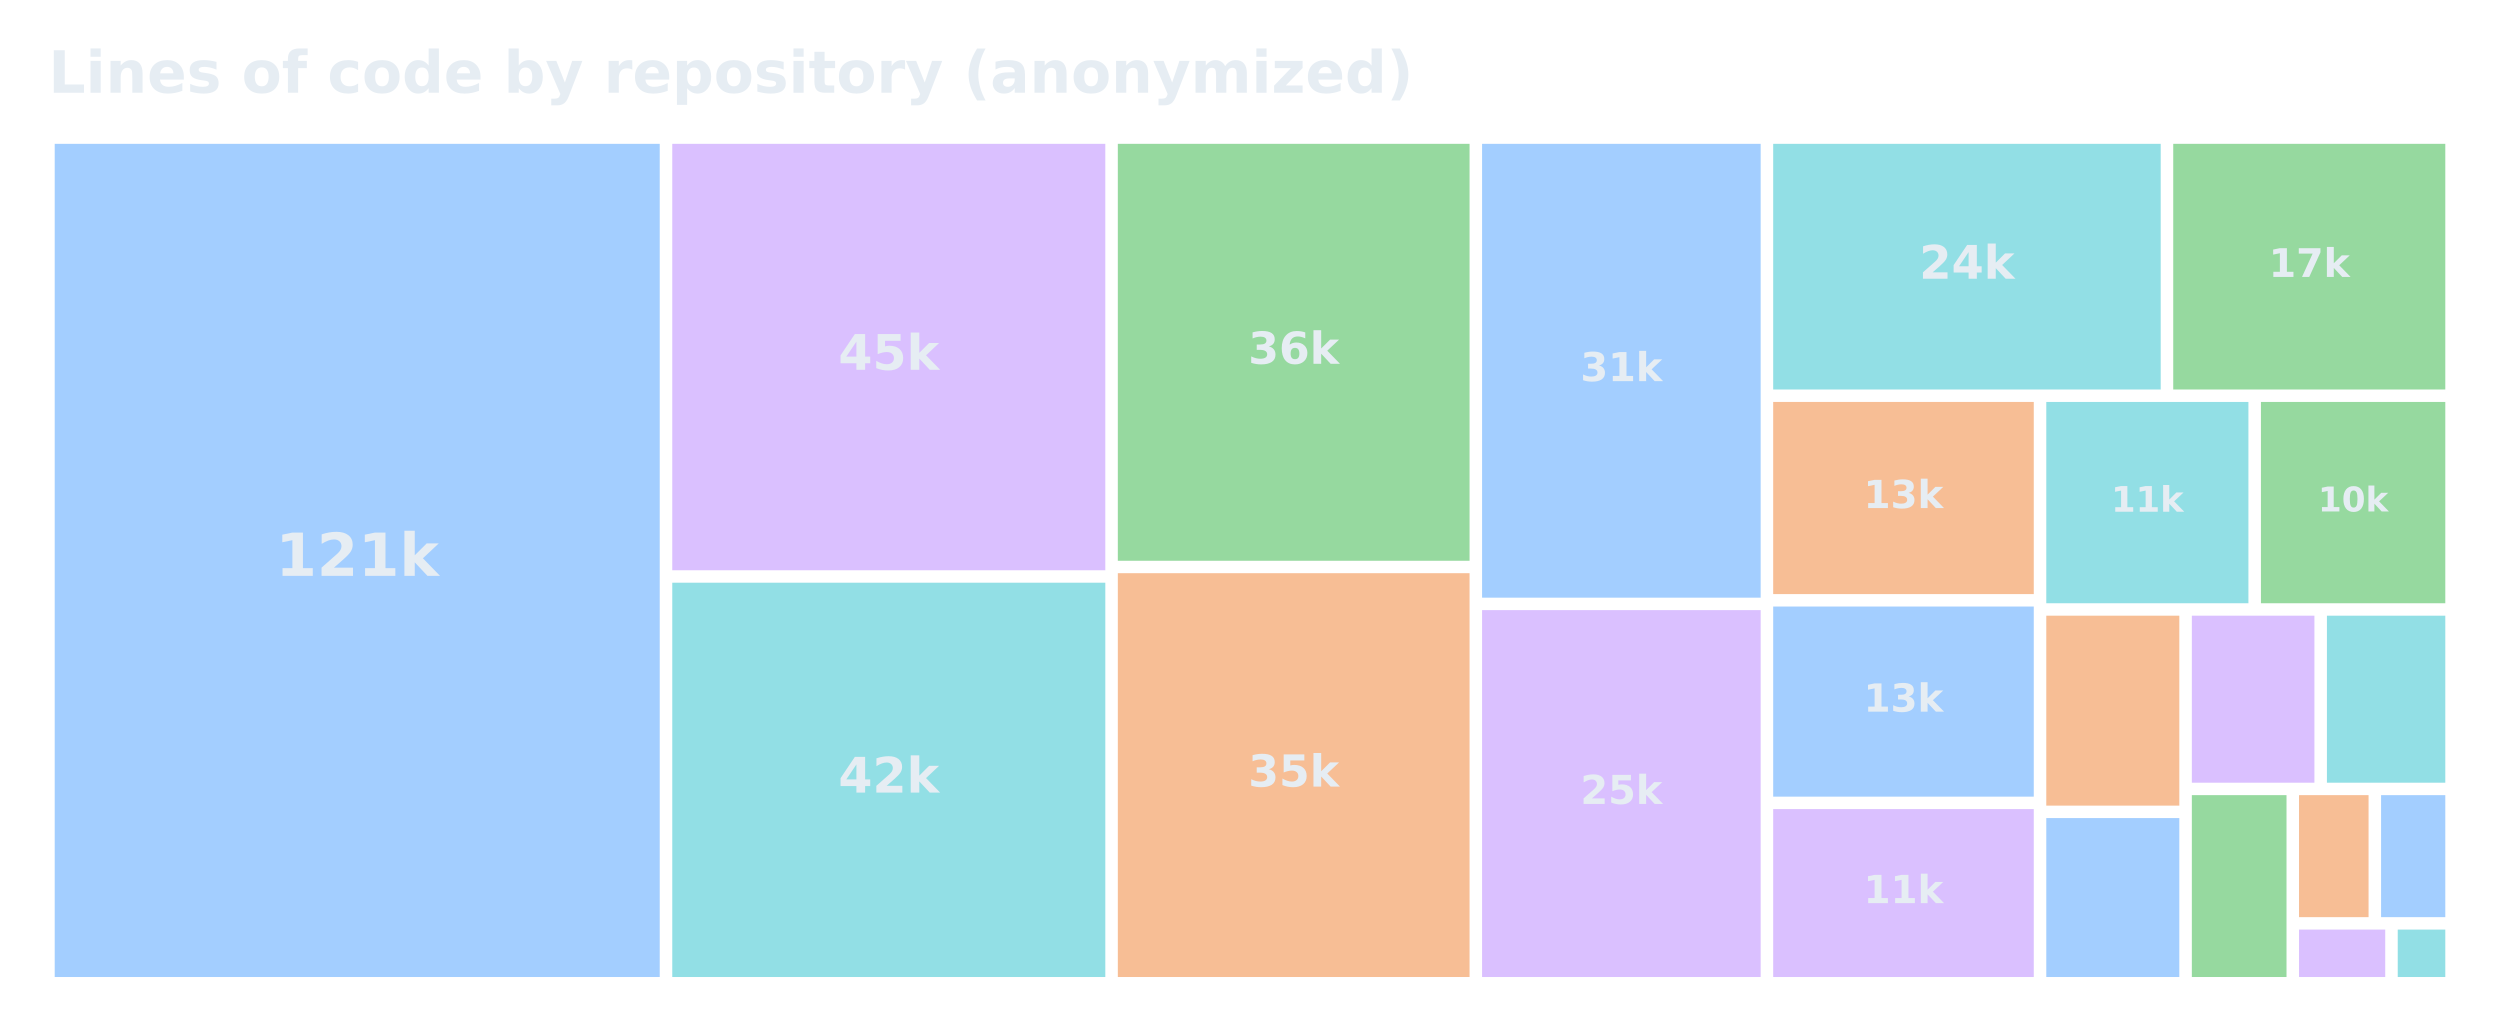
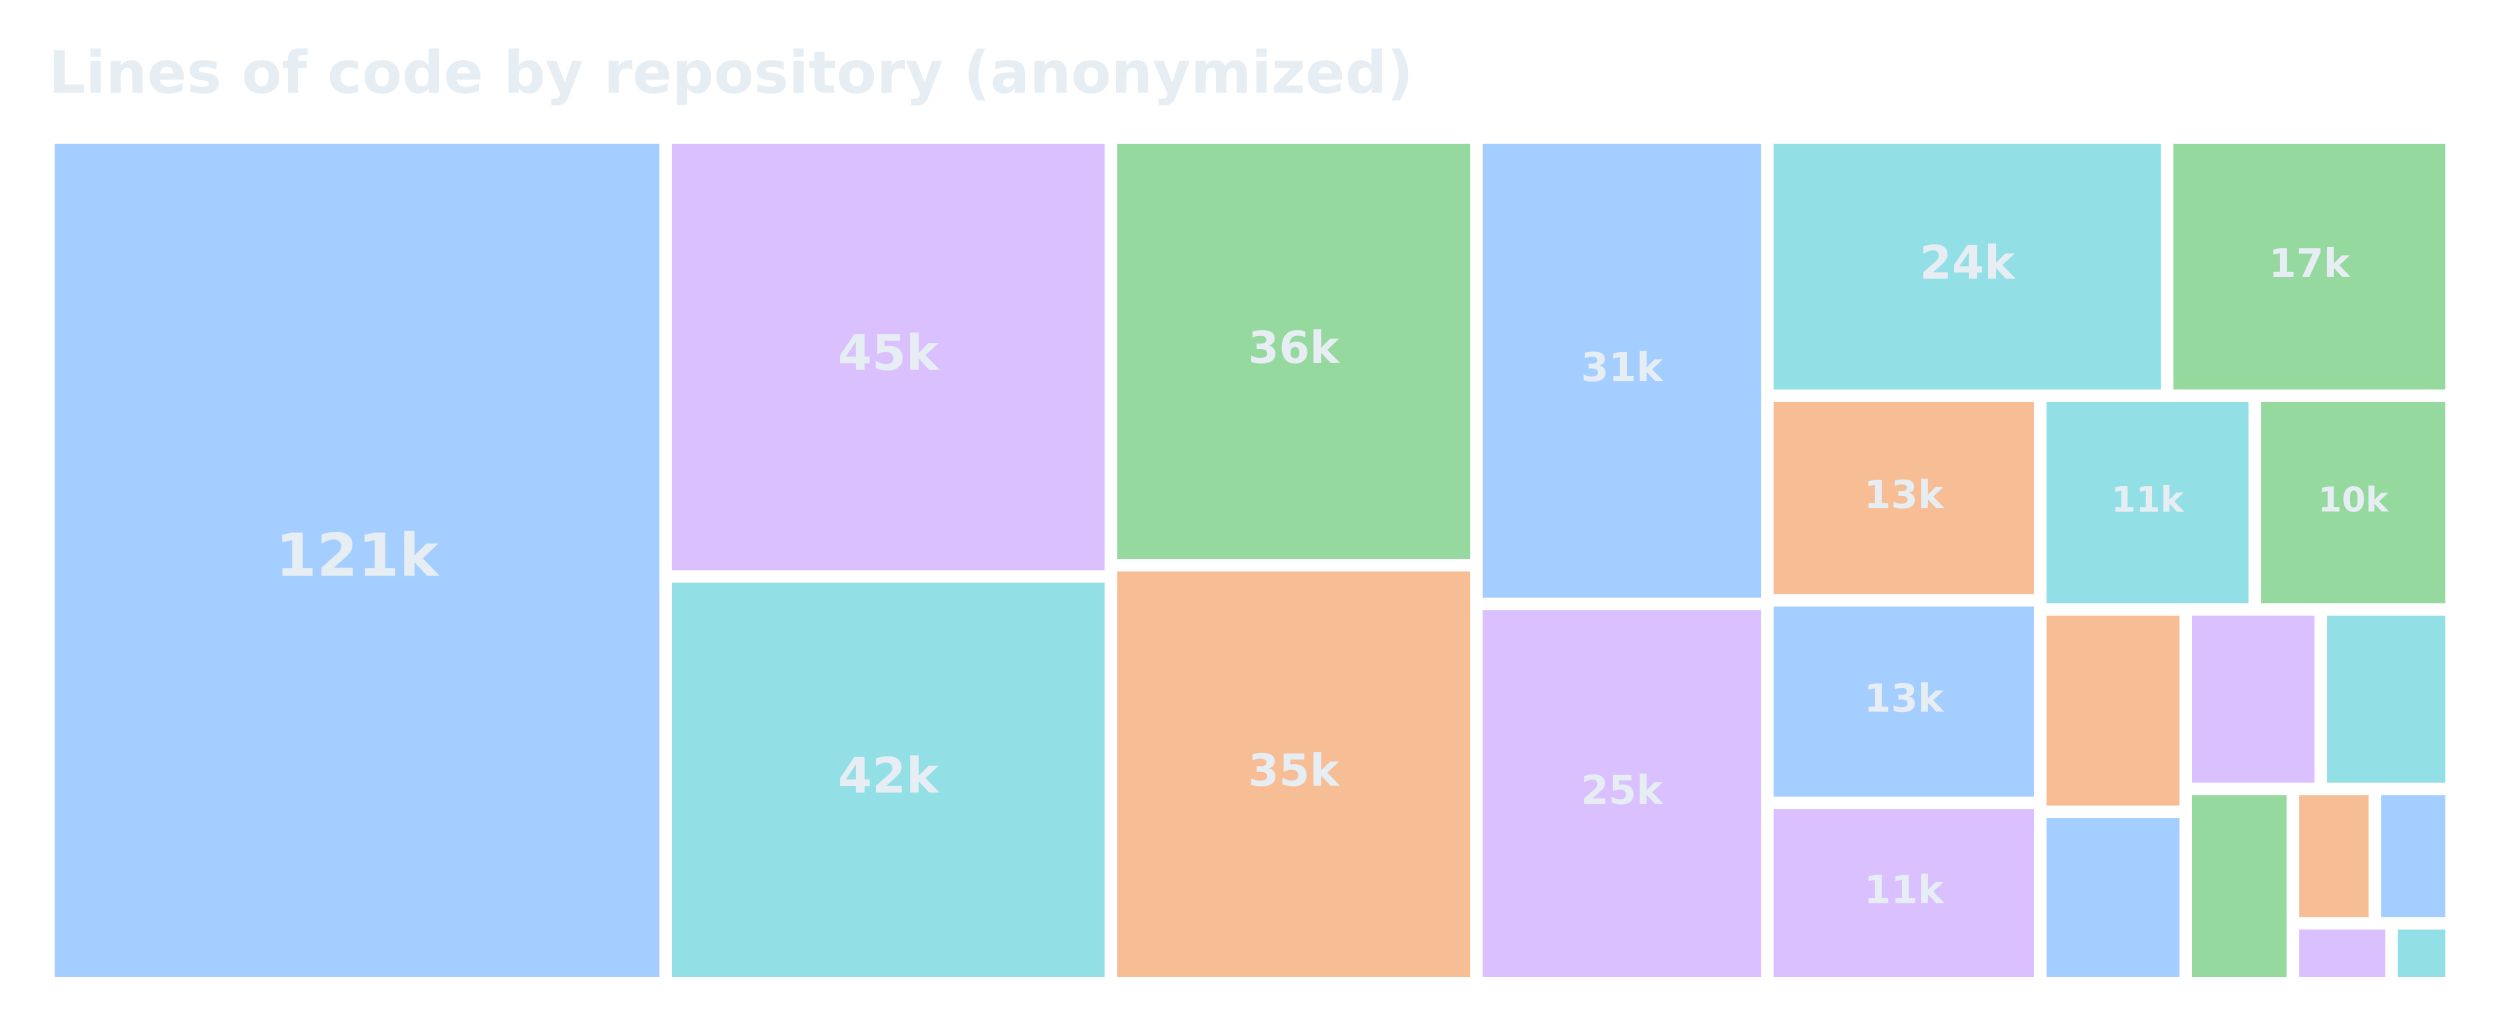
<svg xmlns="http://www.w3.org/2000/svg" xmlns:xlink="http://www.w3.org/1999/xlink" width="557.28pt" height="229.974pt" viewBox="0 0 557.28 229.974" version="1.1">
  <defs>
    <style type="text/css">*{stroke-linejoin: round; stroke-linecap: butt}</style>
  </defs>
  <g id="figure_1">
    <g id="patch_1">
      <path d="M 0 229.974  L 557.28 229.974  L 557.28 0  L 0 0  L 0 229.974  z " style="fill: none; opacity: 0" />
    </g>
    <g id="axes_1">
      <g id="patch_2">
-         <path d="M 12.195 32.064  L 147.064 32.064  L 147.064 217.788  L 12.195 217.788  z " clip-path="url(#p9eb82a37b4)" style="fill: #58a6ff; opacity: 0.55" />
+         <path d="M 12.195 32.064  L 146.979 32.064  L 146.979 217.788  L 12.195 217.788  z " clip-path="url(#p14cc8bd82d)" style="fill: #58a6ff; opacity: 0.55" />
      </g>
      <g id="patch_3">
-         <path d="M 149.854 32.064  L 246.386 32.064  L 246.386 127.121  L 149.854 127.121  z " clip-path="url(#p9eb82a37b4)" style="fill: #bc8cff; opacity: 0.55" />
+         <path d="M 149.769 32.064  L 246.239 32.064  L 246.239 127.121  L 149.769 127.121  z " clip-path="url(#p14cc8bd82d)" style="fill: #bc8cff; opacity: 0.55" />
      </g>
      <g id="patch_4">
-         <path d="M 149.854 129.893  L 246.386 129.893  L 246.386 217.788  L 149.854 217.788  z " clip-path="url(#p9eb82a37b4)" style="fill: #39c5cf; opacity: 0.55" />
+         <path d="M 149.769 129.893  L 246.239 129.893  L 246.239 217.788  L 149.769 217.788  z " clip-path="url(#p14cc8bd82d)" style="fill: #39c5cf; opacity: 0.55" />
      </g>
      <g id="patch_5">
-         <path d="M 249.176 32.064  L 327.583 32.064  L 327.583 125  L 249.176 125  z " clip-path="url(#p9eb82a37b4)" style="fill: #3fb950; opacity: 0.55" />
+         <path d="M 249.029 32.064  L 327.718 32.064  L 327.718 124.609  L 249.029 124.609  z " clip-path="url(#p14cc8bd82d)" style="fill: #3fb950; opacity: 0.55" />
      </g>
      <g id="patch_6">
-         <path d="M 249.176 127.772  L 327.583 127.772  L 327.583 217.788  L 249.176 217.788  z " clip-path="url(#p9eb82a37b4)" style="fill: #f0883e; opacity: 0.55" />
+         <path d="M 249.029 127.381  L 327.718 127.381  L 327.718 217.788  L 249.029 217.788  z " clip-path="url(#p14cc8bd82d)" style="fill: #f0883e; opacity: 0.55" />
      </g>
      <g id="patch_7">
-         <path d="M 330.373 32.064  L 392.473 32.064  L 392.473 133.229  L 330.373 133.229  z " clip-path="url(#p9eb82a37b4)" style="fill: #58a6ff; opacity: 0.55" />
+         <path d="M 330.508 32.064  L 392.568 32.064  L 392.568 133.229  L 330.508 133.229  z " clip-path="url(#p14cc8bd82d)" style="fill: #58a6ff; opacity: 0.55" />
      </g>
      <g id="patch_8">
-         <path d="M 330.373 136.001  L 392.473 136.001  L 392.473 217.788  L 330.373 217.788  z " clip-path="url(#p9eb82a37b4)" style="fill: #bc8cff; opacity: 0.55" />
+         <path d="M 330.508 136.001  L 392.568 136.001  L 392.568 217.788  L 330.508 217.788  z " clip-path="url(#p14cc8bd82d)" style="fill: #bc8cff; opacity: 0.55" />
      </g>
      <g id="patch_9">
-         <path d="M 395.263 32.064  L 481.649 32.064  L 481.649 86.826  L 395.263 86.826  z " clip-path="url(#p9eb82a37b4)" style="fill: #39c5cf; opacity: 0.55" />
+         <path d="M 395.358 32.064  L 481.688 32.064  L 481.688 86.826  L 395.358 86.826  z " clip-path="url(#p14cc8bd82d)" style="fill: #39c5cf; opacity: 0.55" />
      </g>
      <g id="patch_10">
-         <path d="M 484.439 32.064  L 545.085 32.064  L 545.085 86.826  L 484.439 86.826  z " clip-path="url(#p9eb82a37b4)" style="fill: #3fb950; opacity: 0.55" />
+         <path d="M 484.478 32.064  L 545.085 32.064  L 545.085 86.826  L 484.478 86.826  z " clip-path="url(#p14cc8bd82d)" style="fill: #3fb950; opacity: 0.55" />
      </g>
      <g id="patch_11">
-         <path d="M 395.263 89.598  L 453.351 89.598  L 453.351 132.431  L 395.263 132.431  z " clip-path="url(#p9eb82a37b4)" style="fill: #f0883e; opacity: 0.55" />
+         <path d="M 395.358 89.598  L 453.408 89.598  L 453.408 132.431  L 395.358 132.431  z " clip-path="url(#p14cc8bd82d)" style="fill: #f0883e; opacity: 0.55" />
      </g>
      <g id="patch_12">
-         <path d="M 395.263 135.203  L 453.351 135.203  L 453.351 177.583  L 395.263 177.583  z " clip-path="url(#p9eb82a37b4)" style="fill: #58a6ff; opacity: 0.55" />
+         <path d="M 395.358 135.203  L 453.408 135.203  L 453.408 177.583  L 395.358 177.583  z " clip-path="url(#p14cc8bd82d)" style="fill: #58a6ff; opacity: 0.55" />
      </g>
      <g id="patch_13">
-         <path d="M 395.263 180.355  L 453.351 180.355  L 453.351 217.788  L 395.263 217.788  z " clip-path="url(#p9eb82a37b4)" style="fill: #bc8cff; opacity: 0.55" />
+         <path d="M 395.358 180.355  L 453.408 180.355  L 453.408 217.788  L 395.358 217.788  z " clip-path="url(#p14cc8bd82d)" style="fill: #bc8cff; opacity: 0.55" />
      </g>
      <g id="patch_14">
-         <path d="M 456.141 89.598  L 501.202 89.598  L 501.202 134.472  L 456.141 134.472  z " clip-path="url(#p9eb82a37b4)" style="fill: #39c5cf; opacity: 0.55" />
+         <path d="M 456.198 89.598  L 501.229 89.598  L 501.229 134.472  L 456.198 134.472  z " clip-path="url(#p14cc8bd82d)" style="fill: #39c5cf; opacity: 0.55" />
      </g>
      <g id="patch_15">
-         <path d="M 503.992 89.598  L 545.085 89.598  L 545.085 134.472  L 503.992 134.472  z " clip-path="url(#p9eb82a37b4)" style="fill: #3fb950; opacity: 0.55" />
+         <path d="M 504.019 89.598  L 545.085 89.598  L 545.085 134.472  L 504.019 134.472  z " clip-path="url(#p14cc8bd82d)" style="fill: #3fb950; opacity: 0.55" />
      </g>
      <g id="patch_16">
-         <path d="M 456.141 137.244  L 485.798 137.244  L 485.798 179.584  L 456.141 179.584  z " clip-path="url(#p9eb82a37b4)" style="fill: #f0883e; opacity: 0.55" />
+         <path d="M 456.198 137.244  L 485.835 137.244  L 485.835 179.584  L 456.198 179.584  z " clip-path="url(#p14cc8bd82d)" style="fill: #f0883e; opacity: 0.55" />
      </g>
      <g id="patch_17">
-         <path d="M 456.141 182.356  L 485.798 182.356  L 485.798 217.788  L 456.141 217.788  z " clip-path="url(#p9eb82a37b4)" style="fill: #58a6ff; opacity: 0.55" />
+         <path d="M 456.198 182.356  L 485.835 182.356  L 485.835 217.788  L 456.198 217.788  z " clip-path="url(#p14cc8bd82d)" style="fill: #58a6ff; opacity: 0.55" />
      </g>
      <g id="patch_18">
-         <path d="M 488.588 137.244  L 515.91 137.244  L 515.91 174.474  L 488.588 174.474  z " clip-path="url(#p9eb82a37b4)" style="fill: #bc8cff; opacity: 0.55" />
+         <path d="M 488.625 137.244  L 515.928 137.244  L 515.928 174.474  L 488.625 174.474  z " clip-path="url(#p14cc8bd82d)" style="fill: #bc8cff; opacity: 0.55" />
      </g>
      <g id="patch_19">
-         <path d="M 518.7 137.244  L 545.085 137.244  L 545.085 174.474  L 518.7 174.474  z " clip-path="url(#p9eb82a37b4)" style="fill: #39c5cf; opacity: 0.55" />
+         <path d="M 518.718 137.244  L 545.085 137.244  L 545.085 174.474  L 518.718 174.474  z " clip-path="url(#p14cc8bd82d)" style="fill: #39c5cf; opacity: 0.55" />
      </g>
      <g id="patch_20">
-         <path d="M 488.588 177.246  L 509.691 177.246  L 509.691 217.788  L 488.588 217.788  z " clip-path="url(#p9eb82a37b4)" style="fill: #3fb950; opacity: 0.55" />
+         <path d="M 488.625 177.246  L 509.713 177.246  L 509.713 217.788  L 488.625 217.788  z " clip-path="url(#p14cc8bd82d)" style="fill: #3fb950; opacity: 0.55" />
      </g>
      <g id="patch_21">
-         <path d="M 512.481 177.246  L 527.981 177.246  L 527.981 204.443  L 512.481 204.443  z " clip-path="url(#p9eb82a37b4)" style="fill: #f0883e; opacity: 0.55" />
+         <path d="M 512.503 177.246  L 527.991 177.246  L 527.991 204.443  L 512.503 204.443  z " clip-path="url(#p14cc8bd82d)" style="fill: #f0883e; opacity: 0.55" />
      </g>
      <g id="patch_22">
-         <path d="M 530.771 177.246  L 545.085 177.246  L 545.085 204.443  L 530.771 204.443  z " clip-path="url(#p9eb82a37b4)" style="fill: #58a6ff; opacity: 0.55" />
+         <path d="M 530.781 177.246  L 545.085 177.246  L 545.085 204.443  L 530.781 204.443  z " clip-path="url(#p14cc8bd82d)" style="fill: #58a6ff; opacity: 0.55" />
      </g>
      <g id="patch_23">
-         <path d="M 512.481 207.215  L 531.695 207.215  L 531.695 217.788  L 512.481 217.788  z " clip-path="url(#p9eb82a37b4)" style="fill: #bc8cff; opacity: 0.55" />
+         <path d="M 512.503 207.215  L 531.704 207.215  L 531.704 217.788  L 512.503 217.788  z " clip-path="url(#p14cc8bd82d)" style="fill: #bc8cff; opacity: 0.55" />
      </g>
      <g id="patch_24">
-         <path d="M 534.485 207.215  L 545.085 207.215  L 545.085 217.788  L 534.485 217.788  z " clip-path="url(#p9eb82a37b4)" style="fill: #39c5cf; opacity: 0.55" />
+         <path d="M 534.494 207.215  L 545.085 207.215  L 545.085 217.788  L 534.494 217.788  z " clip-path="url(#p14cc8bd82d)" style="fill: #39c5cf; opacity: 0.55" />
      </g>
      <g id="text_1">
-         <g style="fill: #e6edf3" transform="translate(61.43202 128.3615) scale(0.132234 -0.132234)">
+         <g style="fill: #e6edf3" transform="translate(61.39636 128.3601) scale(0.132183 -0.132183)">
          <defs>
            <path id="DejaVuSans-Bold-14" d="M 750 831  L 1813 831  L 1813 3847  L 722 3622  L 722 4441  L 1806 4666  L 2950 4666  L 2950 831  L 4013 831  L 4013 0  L 750 0  L 750 831  z " transform="scale(0.015625)" />
            <path id="DejaVuSans-Bold-15" d="M 1844 884  L 3897 884  L 3897 0  L 506 0  L 506 884  L 2209 2388  Q 2438 2594 2547 2791  Q 2656 2988 2656 3200  Q 2656 3528 2436 3728  Q 2216 3928 1850 3928  Q 1569 3928 1234 3808  Q 900 3688 519 3450  L 519 4475  Q 925 4609 1322 4679  Q 1719 4750 2100 4750  Q 2938 4750 3402 4381  Q 3866 4013 3866 3353  Q 3866 2972 3669 2642  Q 3472 2313 2841 1759  L 1844 884  z " transform="scale(0.015625)" />
            <path id="DejaVuSans-Bold-4e" d="M 538 4863  L 1656 4863  L 1656 2216  L 2944 3500  L 4244 3500  L 2534 1894  L 4378 0  L 3022 0  L 1656 1459  L 1656 0  L 538 0  L 538 4863  z " transform="scale(0.015625)" />
          </defs>
          <use xlink:href="#DejaVuSans-Bold-14" />
          <use xlink:href="#DejaVuSans-Bold-15" transform="translate(69.57812 0)" />
          <use xlink:href="#DejaVuSans-Bold-14" transform="translate(139.1562 0)" />
          <use xlink:href="#DejaVuSans-Bold-4e" transform="translate(208.7344 0)" />
        </g>
      </g>
      <g id="text_2">
-         <g style="fill: #e6edf3" transform="translate(186.8777 82.43287) scale(0.109332 -0.109332)">
+         <g style="fill: #e6edf3" transform="translate(186.7653 82.43192) scale(0.109295 -0.109295)">
          <defs>
            <path id="DejaVuSans-Bold-17" d="M 2356 3675  L 1038 1722  L 2356 1722  L 2356 3675  z M 2156 4666  L 3494 4666  L 3494 1722  L 4159 1722  L 4159 850  L 3494 850  L 3494 0  L 2356 0  L 2356 850  L 288 850  L 288 1881  L 2156 4666  z " transform="scale(0.015625)" />
            <path id="DejaVuSans-Bold-18" d="M 678 4666  L 3669 4666  L 3669 3781  L 1638 3781  L 1638 3059  Q 1775 3097 1914 3117  Q 2053 3138 2203 3138  Q 3056 3138 3531 2711  Q 4006 2284 4006 1522  Q 4006 766 3489 337  Q 2972 -91 2053 -91  Q 1656 -91 1267 -14  Q 878 63 494 219  L 494 1166  Q 875 947 1217 837  Q 1559 728 1863 728  Q 2300 728 2551 942  Q 2803 1156 2803 1522  Q 2803 1891 2551 2103  Q 2300 2316 1863 2316  Q 1603 2316 1309 2248  Q 1016 2181 678 2041  L 678 4666  z " transform="scale(0.015625)" />
          </defs>
          <use xlink:href="#DejaVuSans-Bold-17" />
          <use xlink:href="#DejaVuSans-Bold-18" transform="translate(69.57812 0)" />
          <use xlink:href="#DejaVuSans-Bold-4e" transform="translate(139.1562 0)" />
        </g>
      </g>
      <g id="text_3">
-         <g style="fill: #e6edf3" transform="translate(186.8777 176.6809) scale(0.109332 -0.109332)">
+         <g style="fill: #e6edf3" transform="translate(186.7653 176.6799) scale(0.109295 -0.109295)">
          <use xlink:href="#DejaVuSans-Bold-17" />
          <use xlink:href="#DejaVuSans-Bold-15" transform="translate(69.57812 0)" />
          <use xlink:href="#DejaVuSans-Bold-4e" transform="translate(139.1562 0)" />
        </g>
      </g>
      <g id="text_4">
-         <g style="fill: #e6edf3" transform="translate(278.2504 81.09097) scale(0.098505 -0.098505)">
+         <g style="fill: #e6edf3" transform="translate(278.2271 80.90027) scale(0.098673 -0.098673)">
          <defs>
            <path id="DejaVuSans-Bold-16" d="M 2981 2516  Q 3453 2394 3698 2092  Q 3944 1791 3944 1325  Q 3944 631 3412 270  Q 2881 -91 1863 -91  Q 1503 -91 1142 -33  Q 781 25 428 141  L 428 1069  Q 766 900 1098 814  Q 1431 728 1753 728  Q 2231 728 2486 893  Q 2741 1059 2741 1369  Q 2741 1688 2480 1852  Q 2219 2016 1709 2016  L 1228 2016  L 1228 2791  L 1734 2791  Q 2188 2791 2409 2933  Q 2631 3075 2631 3366  Q 2631 3634 2415 3781  Q 2200 3928 1806 3928  Q 1516 3928 1219 3862  Q 922 3797 628 3669  L 628 4550  Q 984 4650 1334 4700  Q 1684 4750 2022 4750  Q 2931 4750 3382 4451  Q 3834 4153 3834 3553  Q 3834 3144 3618 2883  Q 3403 2622 2981 2516  z " transform="scale(0.015625)" />
            <path id="DejaVuSans-Bold-19" d="M 2316 2303  Q 2000 2303 1842 2098  Q 1684 1894 1684 1484  Q 1684 1075 1842 870  Q 2000 666 2316 666  Q 2634 666 2792 870  Q 2950 1075 2950 1484  Q 2950 1894 2792 2098  Q 2634 2303 2316 2303  z M 3803 4544  L 3803 3681  Q 3506 3822 3243 3889  Q 2981 3956 2731 3956  Q 2194 3956 1894 3657  Q 1594 3359 1544 2772  Q 1750 2925 1990 3001  Q 2231 3078 2516 3078  Q 3231 3078 3670 2659  Q 4109 2241 4109 1563  Q 4109 813 3618 361  Q 3128 -91 2303 -91  Q 1394 -91 895 523  Q 397 1138 397 2266  Q 397 3422 980 4083  Q 1563 4744 2578 4744  Q 2900 4744 3203 4694  Q 3506 4644 3803 4544  z " transform="scale(0.015625)" />
          </defs>
          <use xlink:href="#DejaVuSans-Bold-16" />
          <use xlink:href="#DejaVuSans-Bold-19" transform="translate(69.57812 0)" />
          <use xlink:href="#DejaVuSans-Bold-4e" transform="translate(139.1562 0)" />
        </g>
      </g>
      <g id="text_5">
-         <g style="fill: #e6edf3" transform="translate(278.2504 175.339) scale(0.098505 -0.098505)">
+         <g style="fill: #e6edf3" transform="translate(278.2271 175.1483) scale(0.098673 -0.098673)">
          <use xlink:href="#DejaVuSans-Bold-16" />
          <use xlink:href="#DejaVuSans-Bold-18" transform="translate(69.57812 0)" />
          <use xlink:href="#DejaVuSans-Bold-4e" transform="translate(139.1562 0)" />
        </g>
      </g>
      <g id="text_6">
-         <g style="fill: #e6edf3" transform="translate(352.2956 84.95278) scale(0.088763 -0.088763)">
+         <g style="fill: #e6edf3" transform="translate(352.4129 84.95215) scale(0.088739 -0.088739)">
          <use xlink:href="#DejaVuSans-Bold-16" />
          <use xlink:href="#DejaVuSans-Bold-14" transform="translate(69.57812 0)" />
          <use xlink:href="#DejaVuSans-Bold-4e" transform="translate(139.1562 0)" />
        </g>
      </g>
      <g id="text_7">
-         <g style="fill: #e6edf3" transform="translate(352.2956 179.2008) scale(0.088763 -0.088763)">
+         <g style="fill: #e6edf3" transform="translate(352.4129 179.2002) scale(0.088739 -0.088739)">
          <use xlink:href="#DejaVuSans-Bold-15" />
          <use xlink:href="#DejaVuSans-Bold-18" transform="translate(69.57812 0)" />
          <use xlink:href="#DejaVuSans-Bold-4e" transform="translate(139.1562 0)" />
        </g>
      </g>
      <g id="text_8">
-         <g style="fill: #e6edf3" transform="translate(427.8369 62.12823) scale(0.103271 -0.103271)">
+         <g style="fill: #e6edf3" transform="translate(427.9072 62.12737) scale(0.103238 -0.103238)">
          <use xlink:href="#DejaVuSans-Bold-15" />
          <use xlink:href="#DejaVuSans-Bold-17" transform="translate(69.57812 0)" />
          <use xlink:href="#DejaVuSans-Bold-4e" transform="translate(139.1562 0)" />
        </g>
      </g>
      <g id="text_9">
-         <g style="fill: #e6edf3" transform="translate(505.724 61.72874) scale(0.087895 -0.087895)">
+         <g style="fill: #e6edf3" transform="translate(505.7461 61.72813) scale(0.087871 -0.087871)">
          <defs>
            <path id="DejaVuSans-Bold-1a" d="M 428 4666  L 3944 4666  L 3944 3988  L 2125 0  L 953 0  L 2675 3781  L 428 3781  L 428 4666  z " transform="scale(0.015625)" />
          </defs>
          <use xlink:href="#DejaVuSans-Bold-14" />
          <use xlink:href="#DejaVuSans-Bold-1a" transform="translate(69.57812 0)" />
          <use xlink:href="#DejaVuSans-Bold-4e" transform="translate(139.1562 0)" />
        </g>
      </g>
      <g id="text_10">
-         <g style="fill: #e6edf3" transform="translate(415.4261 113.2586) scale(0.086367 -0.086367)">
+         <g style="fill: #e6edf3" transform="translate(415.5042 113.258) scale(0.086344 -0.086344)">
          <use xlink:href="#DejaVuSans-Bold-14" />
          <use xlink:href="#DejaVuSans-Bold-16" transform="translate(69.57812 0)" />
          <use xlink:href="#DejaVuSans-Bold-4e" transform="translate(139.1562 0)" />
        </g>
      </g>
      <g id="text_11">
-         <g style="fill: #e6edf3" transform="translate(415.4261 158.637) scale(0.086367 -0.086367)">
+         <g style="fill: #e6edf3" transform="translate(415.5042 158.6365) scale(0.086344 -0.086344)">
          <use xlink:href="#DejaVuSans-Bold-14" />
          <use xlink:href="#DejaVuSans-Bold-16" transform="translate(69.57812 0)" />
          <use xlink:href="#DejaVuSans-Bold-4e" transform="translate(139.1562 0)" />
        </g>
      </g>
      <g id="text_12">
-         <g style="fill: #e6edf3" transform="translate(415.4261 201.3155) scale(0.086367 -0.086367)">
+         <g style="fill: #e6edf3" transform="translate(415.5042 201.3149) scale(0.086344 -0.086344)">
          <use xlink:href="#DejaVuSans-Bold-14" />
          <use xlink:href="#DejaVuSans-Bold-14" transform="translate(69.57812 0)" />
          <use xlink:href="#DejaVuSans-Bold-4e" transform="translate(139.1562 0)" />
        </g>
      </g>
      <g id="text_13">
-         <g style="fill: #e6edf3" transform="translate(470.5907 114.077) scale(0.078585 -0.078585)">
+         <g style="fill: #e6edf3" transform="translate(470.6345 114.0765) scale(0.078567 -0.078567)">
          <use xlink:href="#DejaVuSans-Bold-14" />
          <use xlink:href="#DejaVuSans-Bold-14" transform="translate(69.57812 0)" />
          <use xlink:href="#DejaVuSans-Bold-4e" transform="translate(139.1562 0)" />
        </g>
      </g>
      <g id="text_14">
-         <g style="fill: #e6edf3" transform="translate(516.7013 114.0154) scale(0.076215 -0.076215)">
+         <g style="fill: #e6edf3" transform="translate(516.7166 114.015) scale(0.076198 -0.076198)">
          <defs>
            <path id="DejaVuSans-Bold-13" d="M 2944 2338  Q 2944 3213 2780 3570  Q 2616 3928 2228 3928  Q 1841 3928 1675 3570  Q 1509 3213 1509 2338  Q 1509 1453 1675 1090  Q 1841 728 2228 728  Q 2613 728 2778 1090  Q 2944 1453 2944 2338  z M 4147 2328  Q 4147 1169 3647 539  Q 3147 -91 2228 -91  Q 1306 -91 806 539  Q 306 1169 306 2328  Q 306 3491 806 4120  Q 1306 4750 2228 4750  Q 3147 4750 3647 4120  Q 4147 3491 4147 2328  z " transform="scale(0.015625)" />
          </defs>
          <use xlink:href="#DejaVuSans-Bold-14" />
          <use xlink:href="#DejaVuSans-Bold-13" transform="translate(69.57812 0)" />
          <use xlink:href="#DejaVuSans-Bold-4e" transform="translate(139.1562 0)" />
        </g>
      </g>
      <g id="text_15">
        <g style="fill: #e6edf3" transform="translate(10.8 20.67797) scale(0.13 -0.13)">
          <defs>
            <path id="DejaVuSans-Bold-2f" d="M 588 4666  L 1791 4666  L 1791 909  L 3903 909  L 3903 0  L 588 0  L 588 4666  z " transform="scale(0.015625)" />
            <path id="DejaVuSans-Bold-4c" d="M 538 3500  L 1656 3500  L 1656 0  L 538 0  L 538 3500  z M 538 4863  L 1656 4863  L 1656 3950  L 538 3950  L 538 4863  z " transform="scale(0.015625)" />
            <path id="DejaVuSans-Bold-51" d="M 4056 2131  L 4056 0  L 2931 0  L 2931 347  L 2931 1631  Q 2931 2084 2911 2256  Q 2891 2428 2841 2509  Q 2775 2619 2662 2680  Q 2550 2741 2406 2741  Q 2056 2741 1856 2470  Q 1656 2200 1656 1722  L 1656 0  L 538 0  L 538 3500  L 1656 3500  L 1656 2988  Q 1909 3294 2193 3439  Q 2478 3584 2822 3584  Q 3428 3584 3742 3212  Q 4056 2841 4056 2131  z " transform="scale(0.015625)" />
            <path id="DejaVuSans-Bold-48" d="M 4031 1759  L 4031 1441  L 1416 1441  Q 1456 1047 1700 850  Q 1944 653 2381 653  Q 2734 653 3104 758  Q 3475 863 3866 1075  L 3866 213  Q 3469 63 3072 -14  Q 2675 -91 2278 -91  Q 1328 -91 801 392  Q 275 875 275 1747  Q 275 2603 792 3093  Q 1309 3584 2216 3584  Q 3041 3584 3536 3087  Q 4031 2591 4031 1759  z M 2881 2131  Q 2881 2450 2695 2645  Q 2509 2841 2209 2841  Q 1884 2841 1681 2658  Q 1478 2475 1428 2131  L 2881 2131  z " transform="scale(0.015625)" />
            <path id="DejaVuSans-Bold-56" d="M 3272 3391  L 3272 2541  Q 2913 2691 2578 2766  Q 2244 2841 1947 2841  Q 1628 2841 1473 2761  Q 1319 2681 1319 2516  Q 1319 2381 1436 2309  Q 1553 2238 1856 2203  L 2053 2175  Q 2913 2066 3209 1816  Q 3506 1566 3506 1031  Q 3506 472 3093 190  Q 2681 -91 1863 -91  Q 1516 -91 1145 -36  Q 775 19 384 128  L 384 978  Q 719 816 1070 734  Q 1422 653 1784 653  Q 2113 653 2278 743  Q 2444 834 2444 1013  Q 2444 1163 2330 1236  Q 2216 1309 1875 1350  L 1678 1375  Q 931 1469 631 1722  Q 331 1975 331 2491  Q 331 3047 712 3315  Q 1094 3584 1881 3584  Q 2191 3584 2531 3537  Q 2872 3491 3272 3391  z " transform="scale(0.015625)" />
            <path id="DejaVuSans-Bold-3" transform="scale(0.015625)" />
            <path id="DejaVuSans-Bold-52" d="M 2203 2784  Q 1831 2784 1636 2517  Q 1441 2250 1441 1747  Q 1441 1244 1636 976  Q 1831 709 2203 709  Q 2569 709 2762 976  Q 2956 1244 2956 1747  Q 2956 2250 2762 2517  Q 2569 2784 2203 2784  z M 2203 3584  Q 3106 3584 3614 3096  Q 4122 2609 4122 1747  Q 4122 884 3614 396  Q 3106 -91 2203 -91  Q 1297 -91 786 396  Q 275 884 275 1747  Q 275 2609 786 3096  Q 1297 3584 2203 3584  z " transform="scale(0.015625)" />
            <path id="DejaVuSans-Bold-49" d="M 2841 4863  L 2841 4128  L 2222 4128  Q 1984 4128 1890 4042  Q 1797 3956 1797 3744  L 1797 3500  L 2753 3500  L 2753 2700  L 1797 2700  L 1797 0  L 678 0  L 678 2700  L 122 2700  L 122 3500  L 678 3500  L 678 3744  Q 678 4316 997 4589  Q 1316 4863 1984 4863  L 2841 4863  z " transform="scale(0.015625)" />
            <path id="DejaVuSans-Bold-46" d="M 3366 3391  L 3366 2478  Q 3138 2634 2908 2709  Q 2678 2784 2431 2784  Q 1963 2784 1702 2511  Q 1441 2238 1441 1747  Q 1441 1256 1702 982  Q 1963 709 2431 709  Q 2694 709 2930 787  Q 3166 866 3366 1019  L 3366 103  Q 3103 6 2833 -42  Q 2563 -91 2291 -91  Q 1344 -91 809 395  Q 275 881 275 1747  Q 275 2613 809 3098  Q 1344 3584 2291 3584  Q 2566 3584 2833 3536  Q 3100 3488 3366 3391  z " transform="scale(0.015625)" />
            <path id="DejaVuSans-Bold-47" d="M 2919 2988  L 2919 4863  L 4044 4863  L 4044 0  L 2919 0  L 2919 506  Q 2688 197 2409 53  Q 2131 -91 1766 -91  Q 1119 -91 703 423  Q 288 938 288 1747  Q 288 2556 703 3070  Q 1119 3584 1766 3584  Q 2128 3584 2408 3439  Q 2688 3294 2919 2988  z M 2181 722  Q 2541 722 2730 984  Q 2919 1247 2919 1747  Q 2919 2247 2730 2509  Q 2541 2772 2181 2772  Q 1825 2772 1636 2509  Q 1447 2247 1447 1747  Q 1447 1247 1636 984  Q 1825 722 2181 722  z " transform="scale(0.015625)" />
            <path id="DejaVuSans-Bold-45" d="M 2400 722  Q 2759 722 2948 984  Q 3138 1247 3138 1747  Q 3138 2247 2948 2509  Q 2759 2772 2400 2772  Q 2041 2772 1848 2508  Q 1656 2244 1656 1747  Q 1656 1250 1848 986  Q 2041 722 2400 722  z M 1656 2988  Q 1888 3294 2169 3439  Q 2450 3584 2816 3584  Q 3463 3584 3878 3070  Q 4294 2556 4294 1747  Q 4294 938 3878 423  Q 3463 -91 2816 -91  Q 2450 -91 2169 54  Q 1888 200 1656 506  L 1656 0  L 538 0  L 538 4863  L 1656 4863  L 1656 2988  z " transform="scale(0.015625)" />
            <path id="DejaVuSans-Bold-5c" d="M 78 3500  L 1197 3500  L 2138 1125  L 2938 3500  L 4056 3500  L 2584 -331  Q 2363 -916 2067 -1148  Q 1772 -1381 1288 -1381  L 641 -1381  L 641 -647  L 991 -647  Q 1275 -647 1404 -556  Q 1534 -466 1606 -231  L 1638 -134  L 78 3500  z " transform="scale(0.015625)" />
            <path id="DejaVuSans-Bold-55" d="M 3138 2547  Q 2991 2616 2845 2648  Q 2700 2681 2553 2681  Q 2122 2681 1889 2404  Q 1656 2128 1656 1613  L 1656 0  L 538 0  L 538 3500  L 1656 3500  L 1656 2925  Q 1872 3269 2151 3426  Q 2431 3584 2822 3584  Q 2878 3584 2943 3579  Q 3009 3575 3134 3559  L 3138 2547  z " transform="scale(0.015625)" />
            <path id="DejaVuSans-Bold-53" d="M 1656 506  L 1656 -1331  L 538 -1331  L 538 3500  L 1656 3500  L 1656 2988  Q 1888 3294 2169 3439  Q 2450 3584 2816 3584  Q 3463 3584 3878 3070  Q 4294 2556 4294 1747  Q 4294 938 3878 423  Q 3463 -91 2816 -91  Q 2450 -91 2169 54  Q 1888 200 1656 506  z M 2400 2772  Q 2041 2772 1848 2508  Q 1656 2244 1656 1747  Q 1656 1250 1848 986  Q 2041 722 2400 722  Q 2759 722 2948 984  Q 3138 1247 3138 1747  Q 3138 2247 2948 2509  Q 2759 2772 2400 2772  z " transform="scale(0.015625)" />
            <path id="DejaVuSans-Bold-57" d="M 1759 4494  L 1759 3500  L 2913 3500  L 2913 2700  L 1759 2700  L 1759 1216  Q 1759 972 1856 886  Q 1953 800 2241 800  L 2816 800  L 2816 0  L 1856 0  Q 1194 0 917 276  Q 641 553 641 1216  L 641 2700  L 84 2700  L 84 3500  L 641 3500  L 641 4494  L 1759 4494  z " transform="scale(0.015625)" />
            <path id="DejaVuSans-Bold-b" d="M 2413 -844  L 1484 -844  Q 1006 -72 778 623  Q 550 1319 550 2003  Q 550 2688 779 3389  Q 1009 4091 1484 4856  L 2413 4856  Q 2013 4116 1813 3408  Q 1613 2700 1613 2009  Q 1613 1319 1811 609  Q 2009 -100 2413 -844  z " transform="scale(0.015625)" />
            <path id="DejaVuSans-Bold-44" d="M 2106 1575  Q 1756 1575 1579 1456  Q 1403 1338 1403 1106  Q 1403 894 1545 773  Q 1688 653 1941 653  Q 2256 653 2472 879  Q 2688 1106 2688 1447  L 2688 1575  L 2106 1575  z M 3816 1997  L 3816 0  L 2688 0  L 2688 519  Q 2463 200 2181 54  Q 1900 -91 1497 -91  Q 953 -91 614 226  Q 275 544 275 1050  Q 275 1666 698 1953  Q 1122 2241 2028 2241  L 2688 2241  L 2688 2328  Q 2688 2594 2478 2717  Q 2269 2841 1825 2841  Q 1466 2841 1156 2769  Q 847 2697 581 2553  L 581 3406  Q 941 3494 1303 3539  Q 1666 3584 2028 3584  Q 2975 3584 3395 3211  Q 3816 2838 3816 1997  z " transform="scale(0.015625)" />
            <path id="DejaVuSans-Bold-50" d="M 3781 2919  Q 3994 3244 4286 3414  Q 4578 3584 4928 3584  Q 5531 3584 5847 3212  Q 6163 2841 6163 2131  L 6163 0  L 5038 0  L 5038 1825  Q 5041 1866 5042 1909  Q 5044 1953 5044 2034  Q 5044 2406 4934 2573  Q 4825 2741 4581 2741  Q 4263 2741 4089 2478  Q 3916 2216 3909 1719  L 3909 0  L 2784 0  L 2784 1825  Q 2784 2406 2684 2573  Q 2584 2741 2328 2741  Q 2006 2741 1831 2477  Q 1656 2213 1656 1722  L 1656 0  L 531 0  L 531 3500  L 1656 3500  L 1656 2988  Q 1863 3284 2130 3434  Q 2397 3584 2719 3584  Q 3081 3584 3359 3409  Q 3638 3234 3781 2919  z " transform="scale(0.015625)" />
            <path id="DejaVuSans-Bold-5d" d="M 366 3500  L 3419 3500  L 3419 2719  L 1575 800  L 3419 800  L 3419 0  L 288 0  L 288 781  L 2131 2700  L 366 2700  L 366 3500  z " transform="scale(0.015625)" />
            <path id="DejaVuSans-Bold-c" d="M 513 -844  Q 913 -100 1113 609  Q 1313 1319 1313 2009  Q 1313 2700 1113 3408  Q 913 4116 513 4856  L 1441 4856  Q 1916 4091 2145 3389  Q 2375 2688 2375 2003  Q 2375 1319 2147 623  Q 1919 -72 1441 -844  L 513 -844  z " transform="scale(0.015625)" />
          </defs>
          <use xlink:href="#DejaVuSans-Bold-2f" />
          <use xlink:href="#DejaVuSans-Bold-4c" transform="translate(63.71875 0)" />
          <use xlink:href="#DejaVuSans-Bold-51" transform="translate(98 0)" />
          <use xlink:href="#DejaVuSans-Bold-48" transform="translate(169.1875 0)" />
          <use xlink:href="#DejaVuSans-Bold-56" transform="translate(237.0156 0)" />
          <use xlink:href="#DejaVuSans-Bold-3" transform="translate(296.5312 0)" />
          <use xlink:href="#DejaVuSans-Bold-52" transform="translate(331.3438 0)" />
          <use xlink:href="#DejaVuSans-Bold-49" transform="translate(400.0469 0)" />
          <use xlink:href="#DejaVuSans-Bold-3" transform="translate(443.5469 0)" />
          <use xlink:href="#DejaVuSans-Bold-46" transform="translate(478.3594 0)" />
          <use xlink:href="#DejaVuSans-Bold-52" transform="translate(537.6406 0)" />
          <use xlink:href="#DejaVuSans-Bold-47" transform="translate(606.3438 0)" />
          <use xlink:href="#DejaVuSans-Bold-48" transform="translate(677.9219 0)" />
          <use xlink:href="#DejaVuSans-Bold-3" transform="translate(745.75 0)" />
          <use xlink:href="#DejaVuSans-Bold-45" transform="translate(780.5625 0)" />
          <use xlink:href="#DejaVuSans-Bold-5c" transform="translate(852.1406 0)" />
          <use xlink:href="#DejaVuSans-Bold-3" transform="translate(917.3281 0)" />
          <use xlink:href="#DejaVuSans-Bold-55" transform="translate(952.1406 0)" />
          <use xlink:href="#DejaVuSans-Bold-48" transform="translate(1001.453 0)" />
          <use xlink:href="#DejaVuSans-Bold-53" transform="translate(1069.281 0)" />
          <use xlink:href="#DejaVuSans-Bold-52" transform="translate(1140.859 0)" />
          <use xlink:href="#DejaVuSans-Bold-56" transform="translate(1209.562 0)" />
          <use xlink:href="#DejaVuSans-Bold-4c" transform="translate(1269.078 0)" />
          <use xlink:href="#DejaVuSans-Bold-57" transform="translate(1303.359 0)" />
          <use xlink:href="#DejaVuSans-Bold-52" transform="translate(1351.156 0)" />
          <use xlink:href="#DejaVuSans-Bold-55" transform="translate(1419.859 0)" />
          <use xlink:href="#DejaVuSans-Bold-5c" transform="translate(1469.172 0)" />
          <use xlink:href="#DejaVuSans-Bold-3" transform="translate(1534.359 0)" />
          <use xlink:href="#DejaVuSans-Bold-b" transform="translate(1569.172 0)" />
          <use xlink:href="#DejaVuSans-Bold-44" transform="translate(1614.875 0)" />
          <use xlink:href="#DejaVuSans-Bold-51" transform="translate(1682.359 0)" />
          <use xlink:href="#DejaVuSans-Bold-52" transform="translate(1753.547 0)" />
          <use xlink:href="#DejaVuSans-Bold-51" transform="translate(1822.25 0)" />
          <use xlink:href="#DejaVuSans-Bold-5c" transform="translate(1893.438 0)" />
          <use xlink:href="#DejaVuSans-Bold-50" transform="translate(1958.625 0)" />
          <use xlink:href="#DejaVuSans-Bold-4c" transform="translate(2062.828 0)" />
          <use xlink:href="#DejaVuSans-Bold-5d" transform="translate(2097.109 0)" />
          <use xlink:href="#DejaVuSans-Bold-48" transform="translate(2155.312 0)" />
          <use xlink:href="#DejaVuSans-Bold-47" transform="translate(2223.141 0)" />
          <use xlink:href="#DejaVuSans-Bold-c" transform="translate(2294.719 0)" />
        </g>
      </g>
    </g>
  </g>
  <defs>
-     <clipPath id="p9eb82a37b4">
+     <clipPath id="p14cc8bd82d">
      <rect x="10.8" y="30.678" width="535.68" height="188.496" />
    </clipPath>
  </defs>
</svg>
